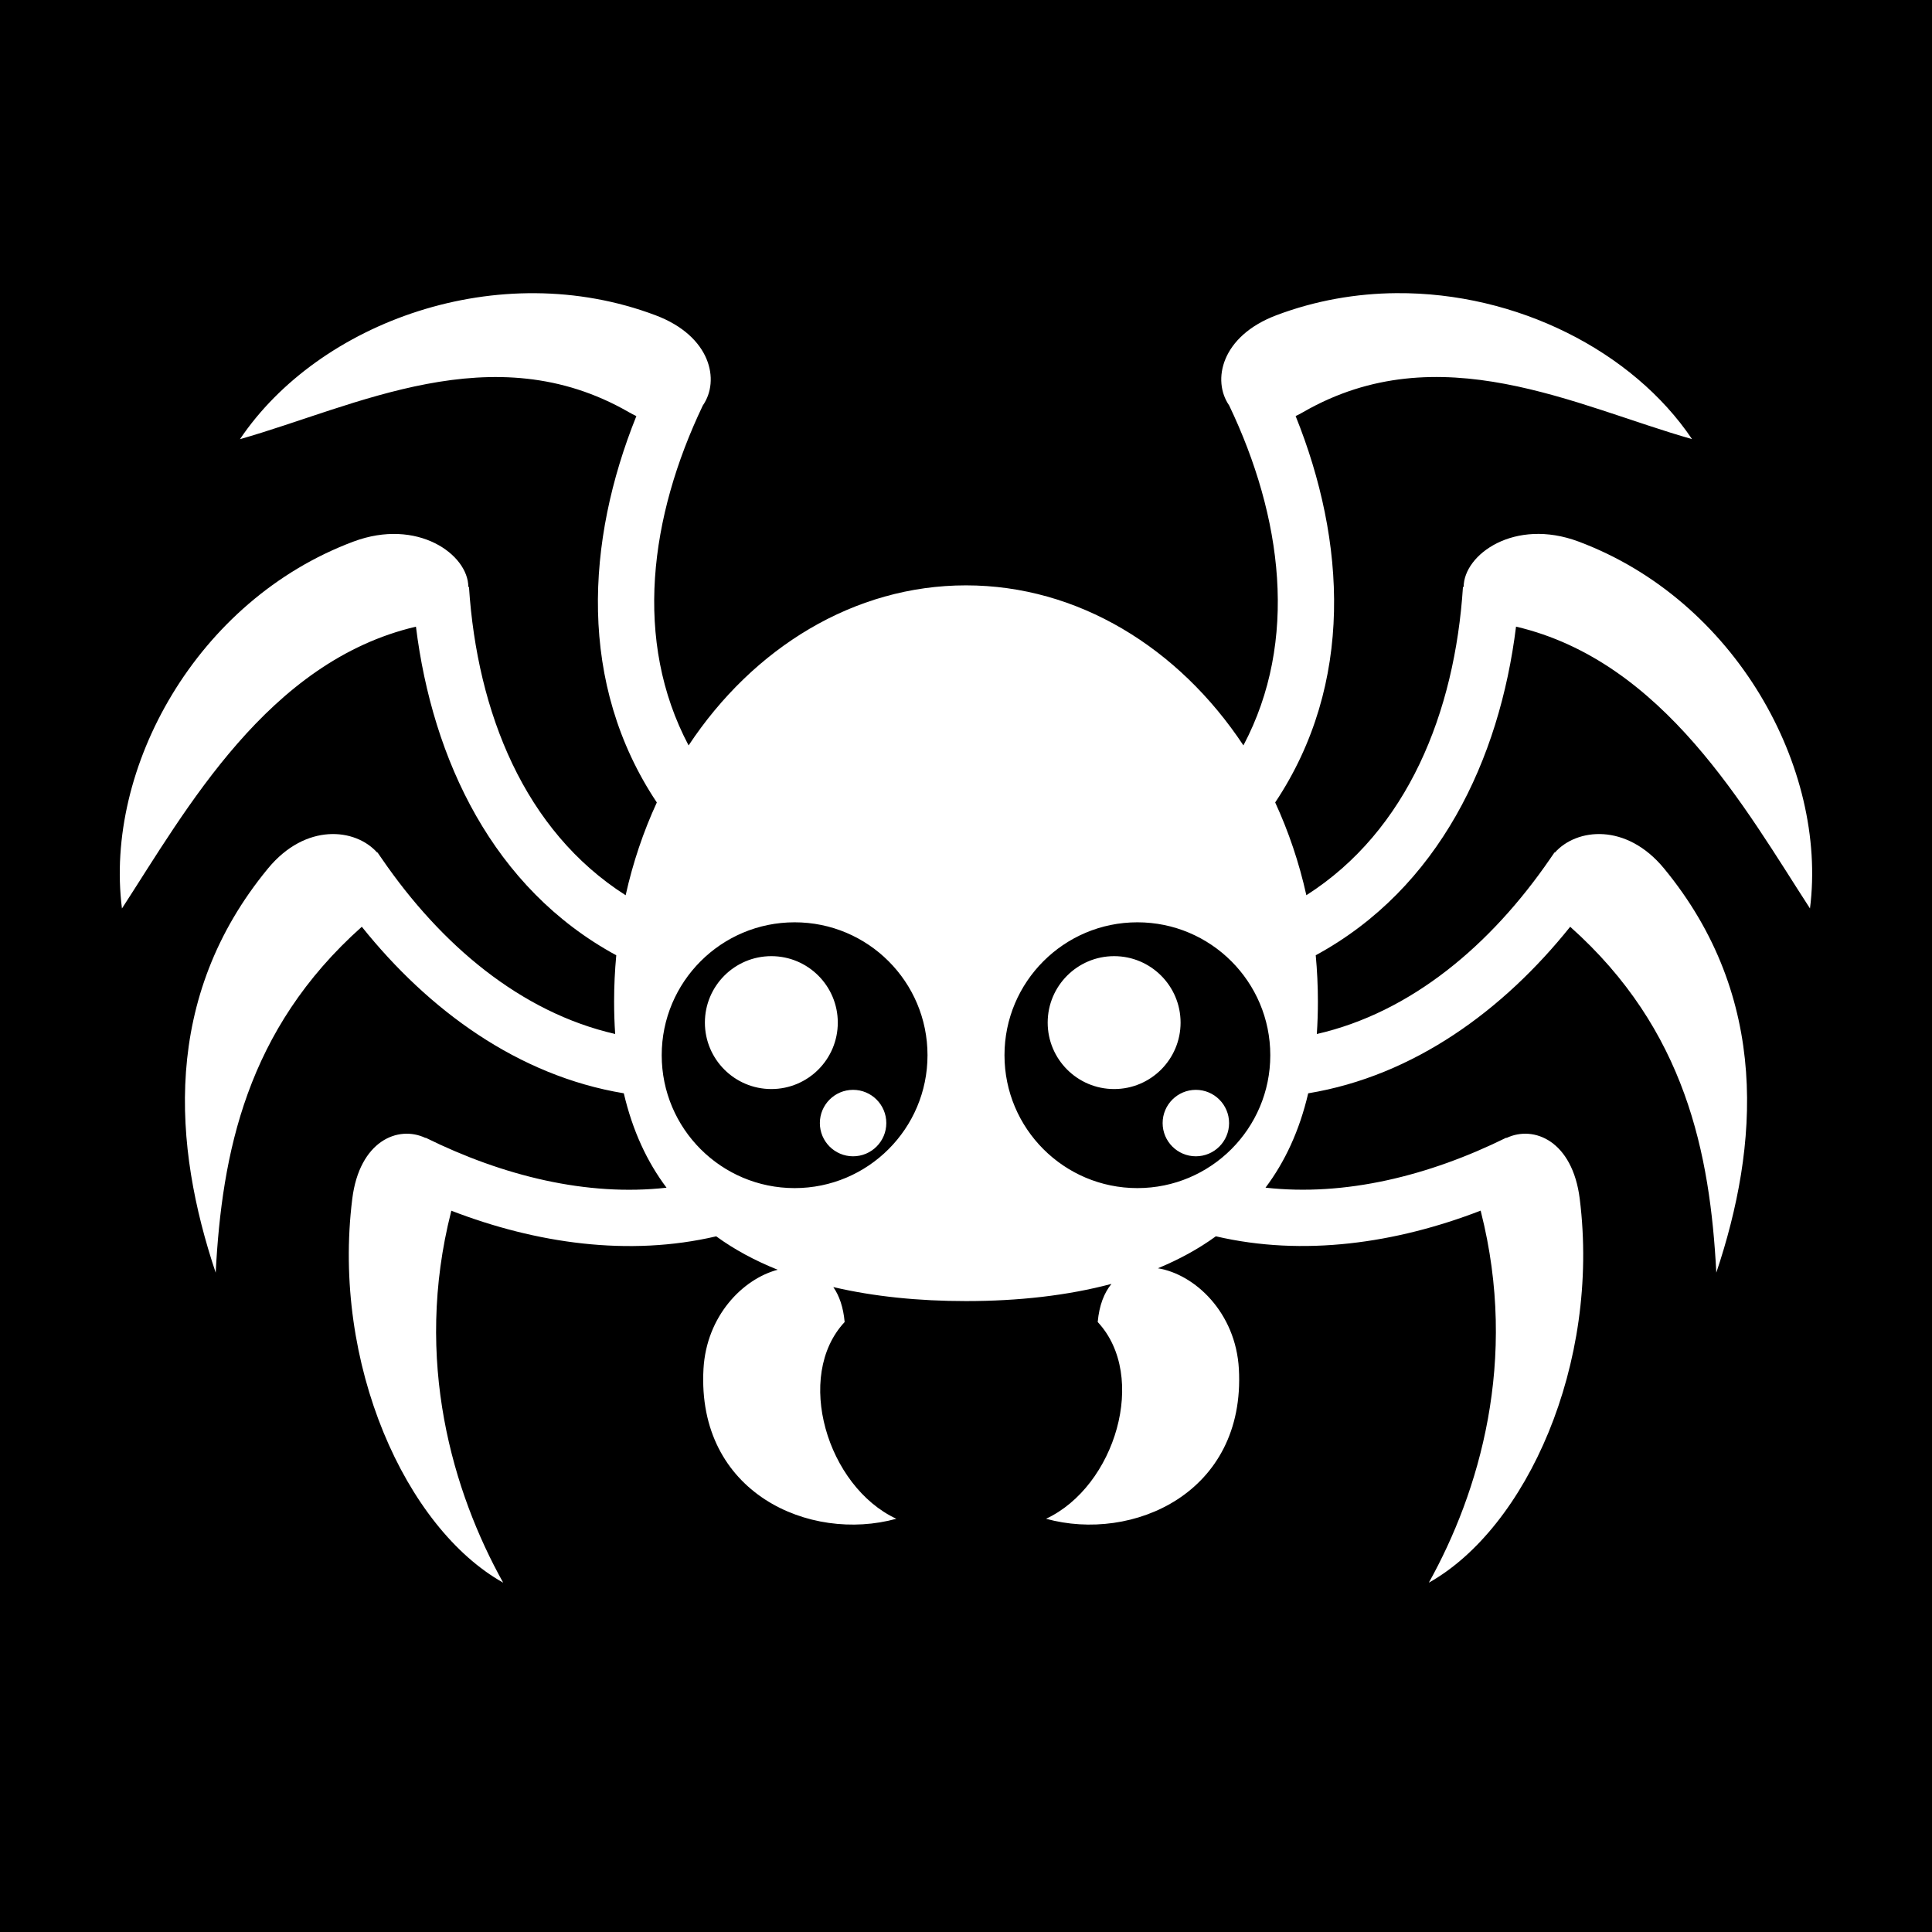
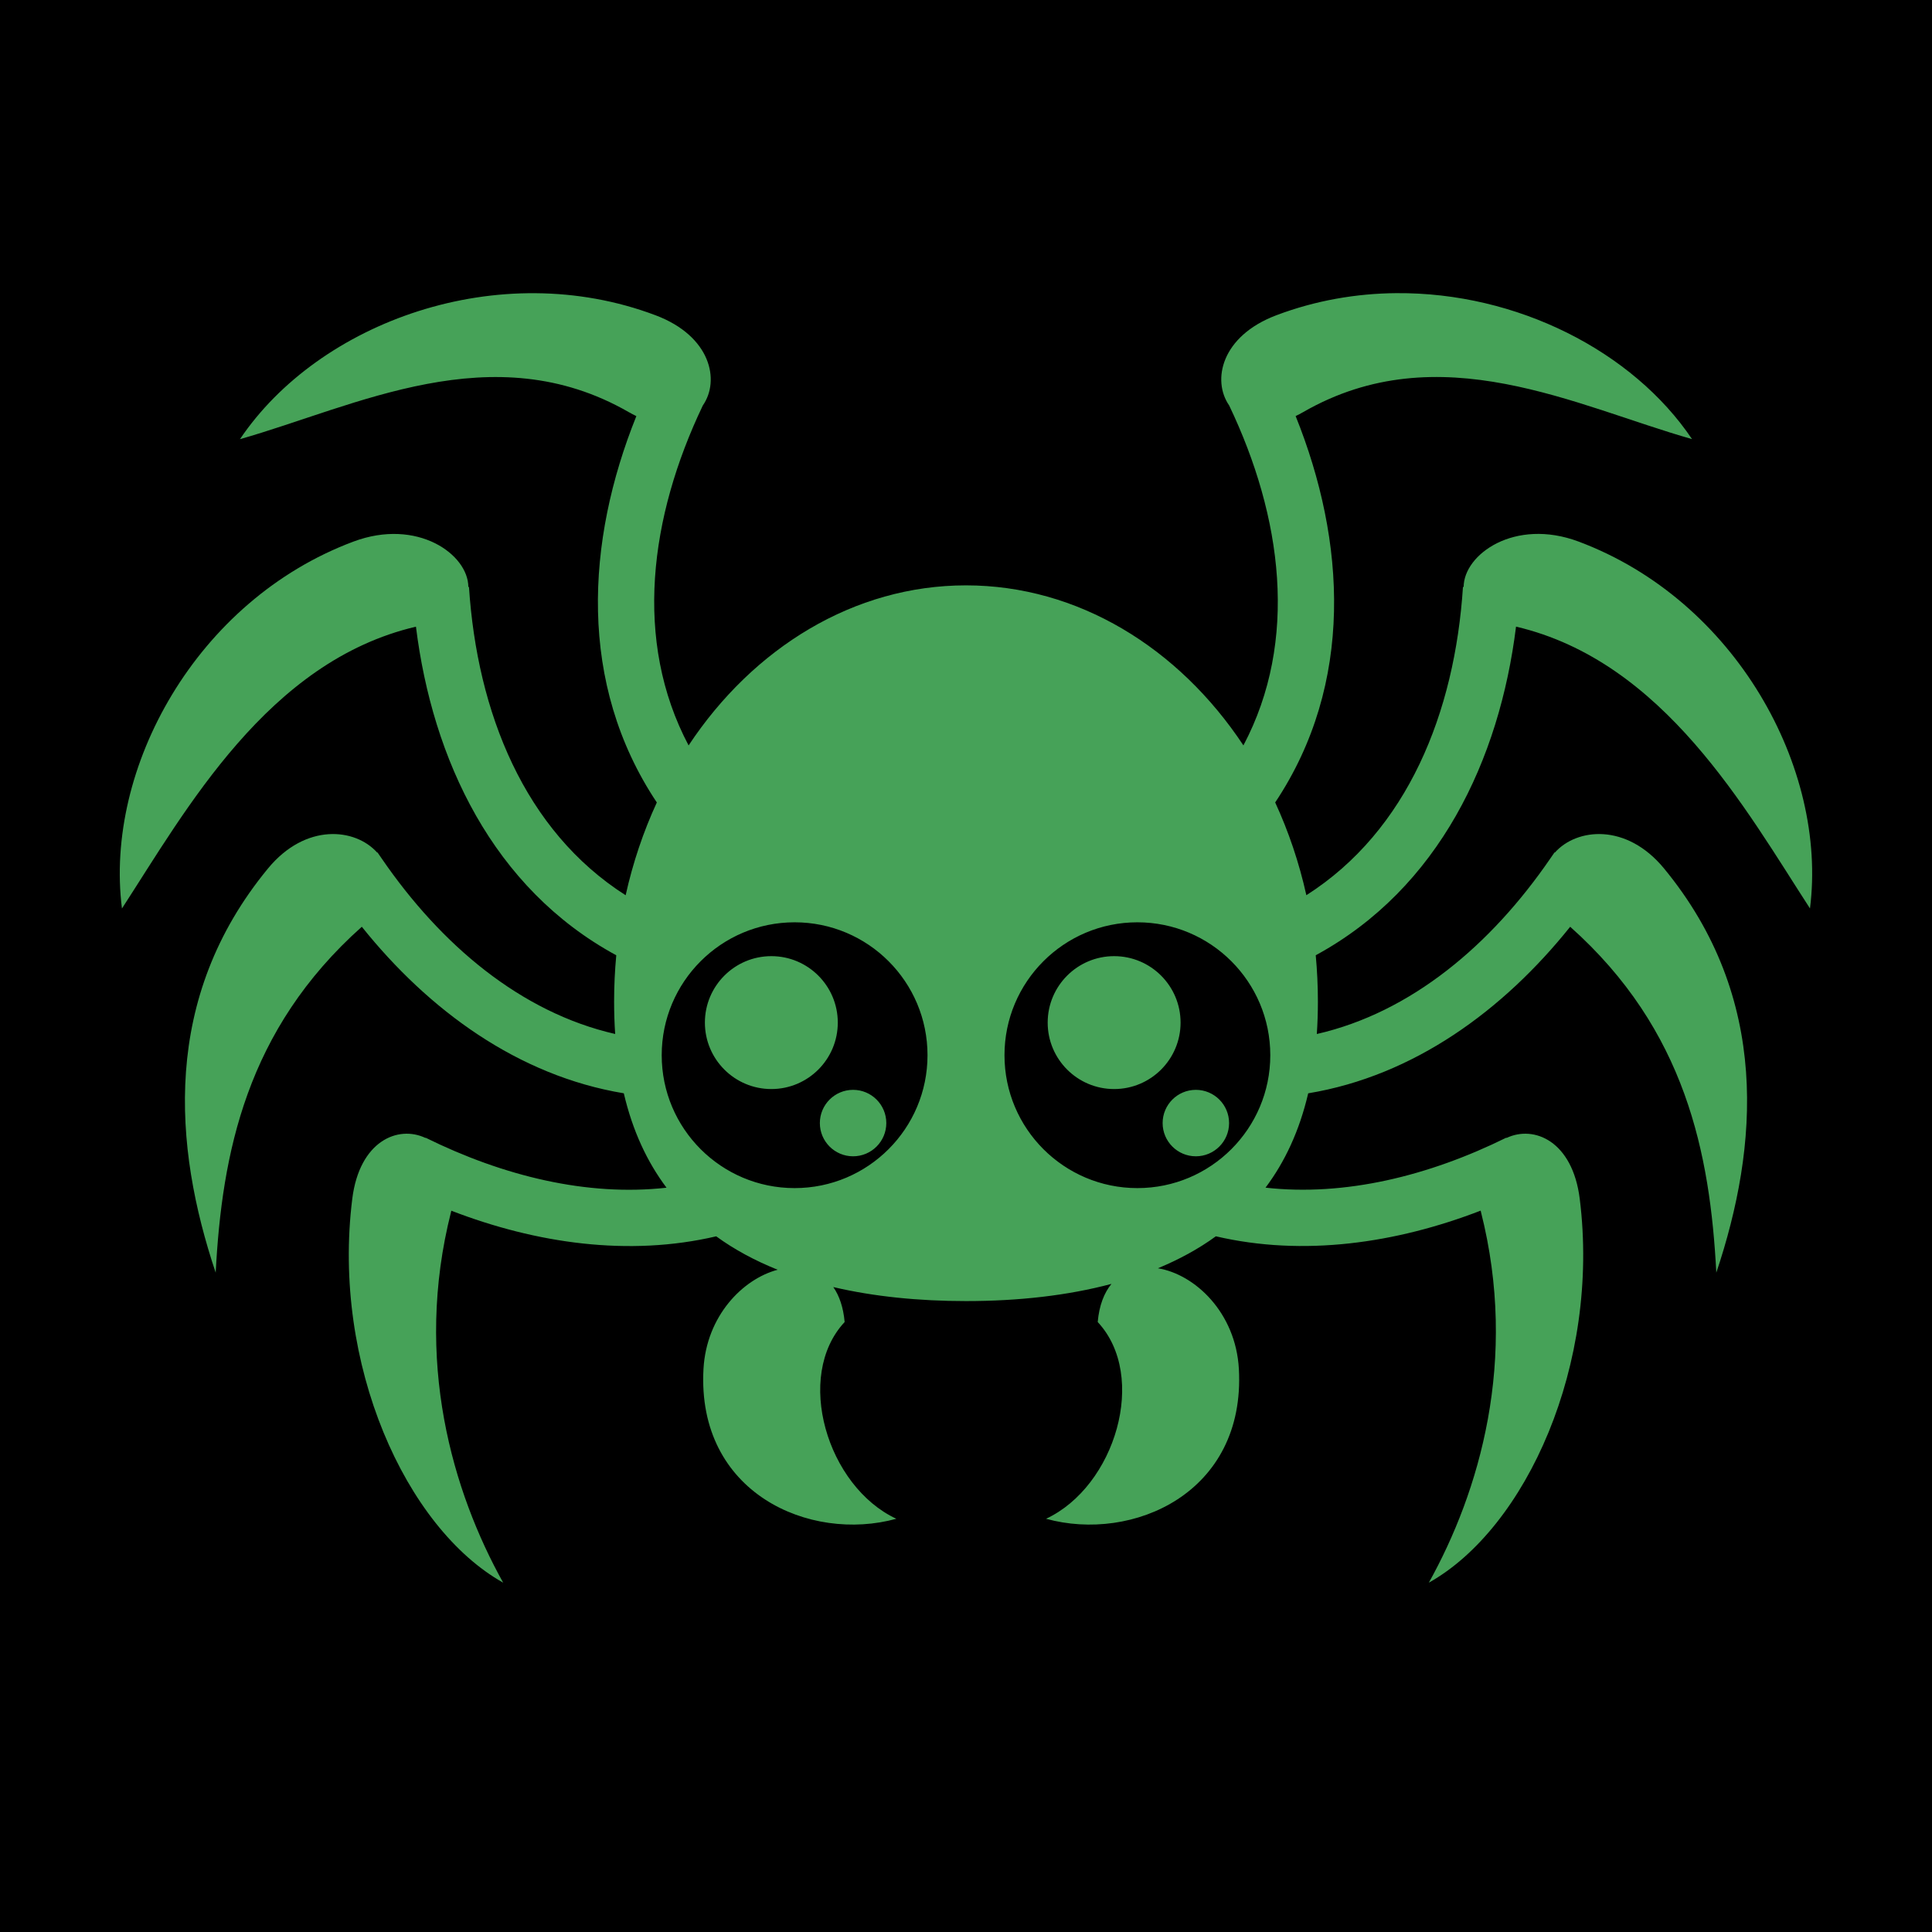
- <svg xmlns="http://www.w3.org/2000/svg" viewBox="0 0 512 512">
-   <path d="M0 0h512v512H0z" />
-   <path fill="#fff" d="M370.06 77.686c-10.644.085-21.42 1.936-31.816 5.86-14.63 5.53-17.103 17.274-12.506 23.895 14.11 29.535 18.452 62.364 3.78 90.1-17.168-25.923-43.89-42.415-73.518-42.415-29.626 0-56.347 16.496-73.516 42.42-14.672-27.734-10.335-60.56 3.772-90.09 4.606-6.62 2.138-18.37-12.5-23.894-41.58-15.69-89.25 1.756-110.16 32.82 30.66-8.7 66.99-27.915 103.05-7.155.675.39 1.342.735 1.997 1.045-13.33 33.103-15.584 70.885 5.423 102.39-3.543 7.674-6.336 15.914-8.263 24.588-26.844-17.095-39.352-48.493-41.52-81.71l-.17.01c-.018-8.626-13.526-18.352-30.46-12.02C52.03 159.1 27.61 203.606 32.32 240.76c17.003-26.187 38.658-65.485 77.91-74.688 4.368 35.197 20.396 69.337 53.086 87.086-.373 4.018-.572 8.1-.572 12.246 0 2.983.097 5.85.283 8.614-25.055-5.735-46.175-23.645-61.806-46.41-.038-.06-.084-.12-.124-.18-.353-.516-.72-1.02-1.067-1.54l-.08.05c-5.773-6.48-18.946-7.902-28.93 4.216-28.26 34.29-25.08 73.666-13.86 107.116 1.65-31.567 8.098-64.37 38.725-91.67 17.705 22.113 41.41 39.493 69.43 44.134 2.336 9.984 6.2 18.202 11.322 25.02-21.07 2.364-43.31-3.103-63.85-13.248l-.03.064c-7.296-3.463-17.49.828-19.402 16.125-5.475 43.83 14.19 87.256 39.99 101.73-13.334-23.954-23.805-58.905-13.8-98.31.023-.09.035-.177.057-.267 22.498 8.685 47.02 12.214 70.2 6.79 4.84 3.53 10.313 6.46 16.288 8.858-9.288 2.466-18.875 12.258-19.66 26.29-1.815 32.91 28.185 46.034 51.105 39.704-18.345-8.55-27.09-37.8-13.695-52.14-.348-3.926-1.426-6.985-3.006-9.262C231.57 343.6 243.418 344.8 256 344.8c13.92 0 26.943-1.463 38.55-4.556-1.927 2.343-3.25 5.674-3.646 10.106 13.395 14.34 4.652 43.59-13.693 52.14 22.92 6.33 52.92-6.795 51.104-39.705-.827-14.944-11.646-25.085-21.457-26.68 5.61-2.327 10.77-5.13 15.358-8.474 23.173 5.414 47.688 1.882 70.18-6.802.023.097.035.19.06.287 9.99 39.405-.466 74.34-13.8 98.31 25.8-14.46 45.465-57.885 39.99-101.73-1.912-15.3-12.11-19.59-19.405-16.123l-.04-.082c-20.533 10.14-42.762 15.61-63.825 13.252 5.114-6.814 8.976-15.025 11.31-25.002 28.02-4.637 51.726-22.026 69.43-44.14 30.627 27.3 37.074 60.104 38.725 91.656 11.22-33.45 14.4-72.81-13.86-107.115-9.984-12.11-23.157-10.683-28.93-4.2l-.08-.053c-.347.52-.713 1.025-1.066 1.54-.04.062-.086.12-.125.182-15.633 22.765-36.754 40.682-61.81 46.413.188-2.765.286-5.634.286-8.62 0-4.146-.2-8.233-.572-12.253 32.683-17.75 48.722-51.882 53.08-87.09 39.246 9.22 60.9 48.513 77.9 74.684 4.71-37.155-19.71-81.658-61.334-97.228-16.928-6.326-30.434 3.41-30.447 12.035l-.182-.01c-2.153 33.22-14.666 64.602-41.503 81.698-1.926-8.672-4.72-16.91-8.26-24.582 21.006-31.508 18.75-69.293 5.417-102.398.656-.31 1.324-.656 2-1.047 36.06-20.76 72.405-1.53 103.05 7.155-15.682-23.3-46.416-38.936-78.345-38.68zM210.58 244.42c19.455 0 35.22 15.766 35.22 35.22 0 19.44-15.765 35.22-35.22 35.22-19.44 0-35.22-15.764-35.22-35.22 0-19.44 15.765-35.22 35.22-35.22zm90.84 0c19.44 0 35.22 15.766 35.22 35.22 0 19.44-15.765 35.22-35.22 35.22-19.44 0-35.22-15.764-35.22-35.22 0-19.44 15.765-35.22 35.22-35.22zm-97.006 8.97c-9.72 0-17.61 7.89-17.61 17.61 0 9.72 7.89 17.61 17.61 17.61 9.72 0 17.61-7.89 17.61-17.61 0-9.72-7.89-17.61-17.61-17.61zm90.842 0c-9.72 0-17.61 7.89-17.61 17.61 0 9.72 7.89 17.61 17.61 17.61 9.72 0 17.61-7.89 17.61-17.61 0-9.72-7.89-17.61-17.61-17.61zm-69.182 35.43c-4.86 0-8.804 3.945-8.804 8.805 0 4.86 3.944 8.805 8.804 8.805s8.807-3.945 8.807-8.805c0-4.86-3.946-8.805-8.806-8.805zm90.84 0c-4.86 0-8.805 3.945-8.805 8.805 0 4.86 3.944 8.805 8.804 8.805s8.807-3.945 8.807-8.805c0-4.86-3.946-8.805-8.806-8.805z" />
+ <svg xmlns="http://www.w3.org/2000/svg" width="100%" height="100%" viewBox="0 0 512 512" version="1.1" xml:space="preserve" style="fill-rule:evenodd;clip-rule:evenodd;stroke-linejoin:round;stroke-miterlimit:2;">
+   <rect x="0" y="0" width="512" height="512" style="fill-rule:nonzero;" />
+   <path d="M370.06,77.686C359.416,77.771 348.64,79.622 338.244,83.546C323.614,89.076 321.141,100.82 325.738,107.441C339.848,136.976 344.19,169.805 329.518,197.541C312.35,171.618 285.628,155.126 256,155.126C226.374,155.126 199.653,171.622 182.484,197.546C167.812,169.812 172.149,136.986 186.256,107.456C190.862,100.836 188.394,89.086 173.756,83.562C132.176,67.872 84.506,85.318 63.596,116.382C94.256,107.682 130.586,88.467 166.646,109.227C167.321,109.617 167.988,109.962 168.643,110.272C155.313,143.375 153.059,181.157 174.066,212.662C170.523,220.336 167.73,228.576 165.803,237.25C138.959,220.155 126.451,188.757 124.283,155.54L124.113,155.55C124.095,146.924 110.587,137.198 93.653,143.53C52.03,159.1 27.61,203.606 32.32,240.76C49.323,214.573 70.978,175.275 110.23,166.072C114.598,201.269 130.626,235.409 163.316,253.158C162.943,257.176 162.744,261.258 162.744,265.404C162.744,268.387 162.841,271.254 163.027,274.018C137.972,268.283 116.852,250.373 101.221,227.608C101.183,227.548 101.137,227.488 101.097,227.428C100.744,226.912 100.377,226.408 100.03,225.888L99.95,225.938C94.177,219.458 81.004,218.036 71.02,230.154C42.76,264.444 45.94,303.82 57.16,337.27C58.81,305.703 65.258,272.9 95.885,245.6C113.59,267.713 137.295,285.093 165.315,289.734C167.651,299.718 171.515,307.936 176.637,314.754C155.567,317.118 133.327,311.651 112.787,301.506L112.757,301.57C105.461,298.107 95.267,302.398 93.355,317.695C87.88,361.525 107.545,404.951 133.345,419.425C120.011,395.471 109.54,360.52 119.545,321.115C119.568,321.025 119.58,320.938 119.602,320.848C142.1,329.533 166.622,333.062 189.802,327.638C194.642,331.168 200.115,334.098 206.09,336.496C196.802,338.962 187.215,348.754 186.43,362.786C184.615,395.696 214.615,408.82 237.535,402.49C219.19,393.94 210.445,364.69 223.84,350.35C223.492,346.424 222.414,343.365 220.834,341.088C231.57,343.6 243.418,344.8 256,344.8C269.92,344.8 282.943,343.337 294.55,340.244C292.623,342.587 291.3,345.918 290.904,350.35C304.299,364.69 295.556,393.94 277.211,402.49C300.131,408.82 330.131,395.695 328.315,362.785C327.488,347.841 316.669,337.7 306.858,336.105C312.468,333.778 317.628,330.975 322.216,327.631C345.389,333.045 369.904,329.513 392.396,320.829C392.419,320.926 392.431,321.019 392.456,321.116C402.446,360.521 391.99,395.456 378.656,419.426C404.456,404.966 424.121,361.541 418.646,317.696C416.734,302.396 406.536,298.106 399.241,301.573L399.201,301.491C378.668,311.631 356.439,317.101 335.376,314.743C340.49,307.929 344.352,299.718 346.686,289.741C374.706,285.104 398.412,267.715 416.116,245.601C446.743,272.901 453.19,305.705 454.841,337.257C466.061,303.807 469.241,264.447 440.981,230.142C430.997,218.032 417.824,219.459 412.051,225.942L411.971,225.889C411.624,226.409 411.258,226.914 410.905,227.429C410.865,227.491 410.819,227.549 410.78,227.611C395.147,250.376 374.026,268.293 348.97,274.024C349.158,271.259 349.256,268.39 349.256,265.404C349.256,261.258 349.056,257.171 348.684,253.151C381.367,235.401 397.406,201.269 401.764,166.061C441.01,175.281 462.664,214.574 479.664,240.745C484.374,203.59 459.954,159.087 418.33,143.517C401.402,137.191 387.896,146.927 387.883,155.552L387.701,155.542C385.548,188.762 373.035,220.144 346.198,237.24C344.272,228.568 341.478,220.33 337.938,212.658C358.944,181.15 356.688,143.365 343.355,110.26C344.011,109.95 344.679,109.604 345.355,109.213C381.415,88.453 417.76,107.683 448.405,116.368C432.723,93.068 401.989,77.432 370.06,77.688L370.06,77.686ZM210.58,244.42C230.035,244.42 245.8,260.186 245.8,279.64C245.8,299.08 230.035,314.86 210.58,314.86C191.14,314.86 175.36,299.096 175.36,279.64C175.36,260.2 191.125,244.42 210.58,244.42ZM301.42,244.42C320.86,244.42 336.64,260.186 336.64,279.64C336.64,299.08 320.875,314.86 301.42,314.86C281.98,314.86 266.2,299.096 266.2,279.64C266.2,260.2 281.965,244.42 301.42,244.42ZM204.414,253.39C194.694,253.39 186.804,261.28 186.804,271C186.804,280.72 194.694,288.61 204.414,288.61C214.134,288.61 222.024,280.72 222.024,271C222.024,261.28 214.134,253.39 204.414,253.39ZM295.256,253.39C285.536,253.39 277.646,261.28 277.646,271C277.646,280.72 285.536,288.61 295.256,288.61C304.976,288.61 312.866,280.72 312.866,271C312.866,261.28 304.976,253.39 295.256,253.39ZM226.074,288.82C221.214,288.82 217.27,292.765 217.27,297.625C217.27,302.485 221.214,306.43 226.074,306.43C230.934,306.43 234.881,302.485 234.881,297.625C234.881,292.765 230.935,288.82 226.075,288.82L226.074,288.82ZM316.914,288.82C312.054,288.82 308.109,292.765 308.109,297.625C308.109,302.485 312.053,306.43 316.913,306.43C321.773,306.43 325.72,302.485 325.72,297.625C325.72,292.765 321.774,288.82 316.914,288.82Z" style="fill:rgb(70,162,88);fill-rule:nonzero;" />
</svg>
